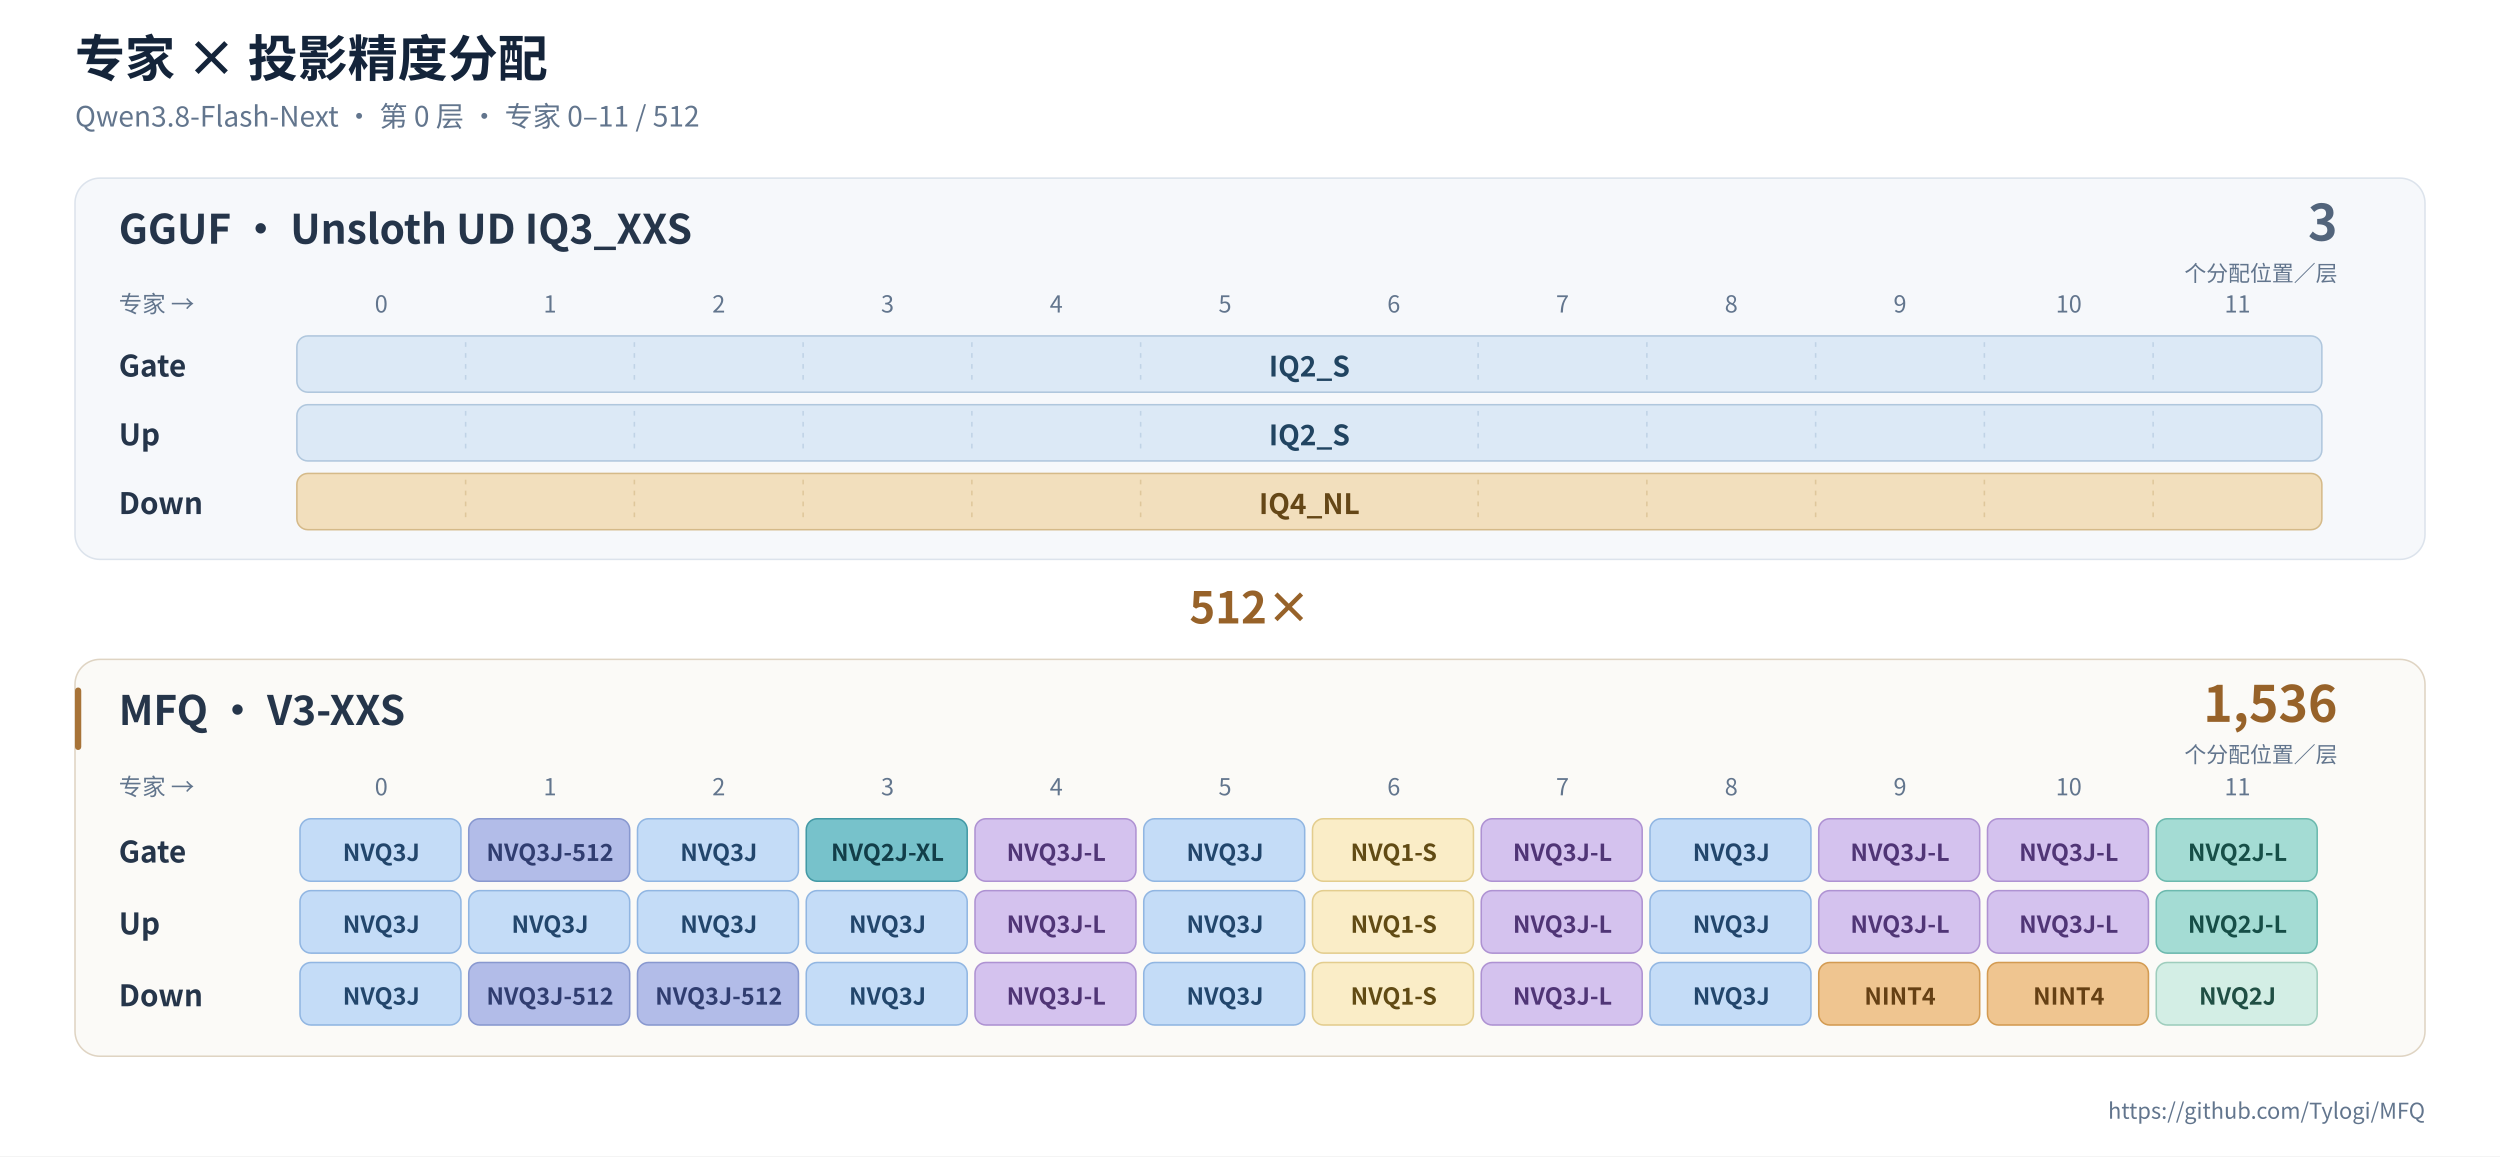
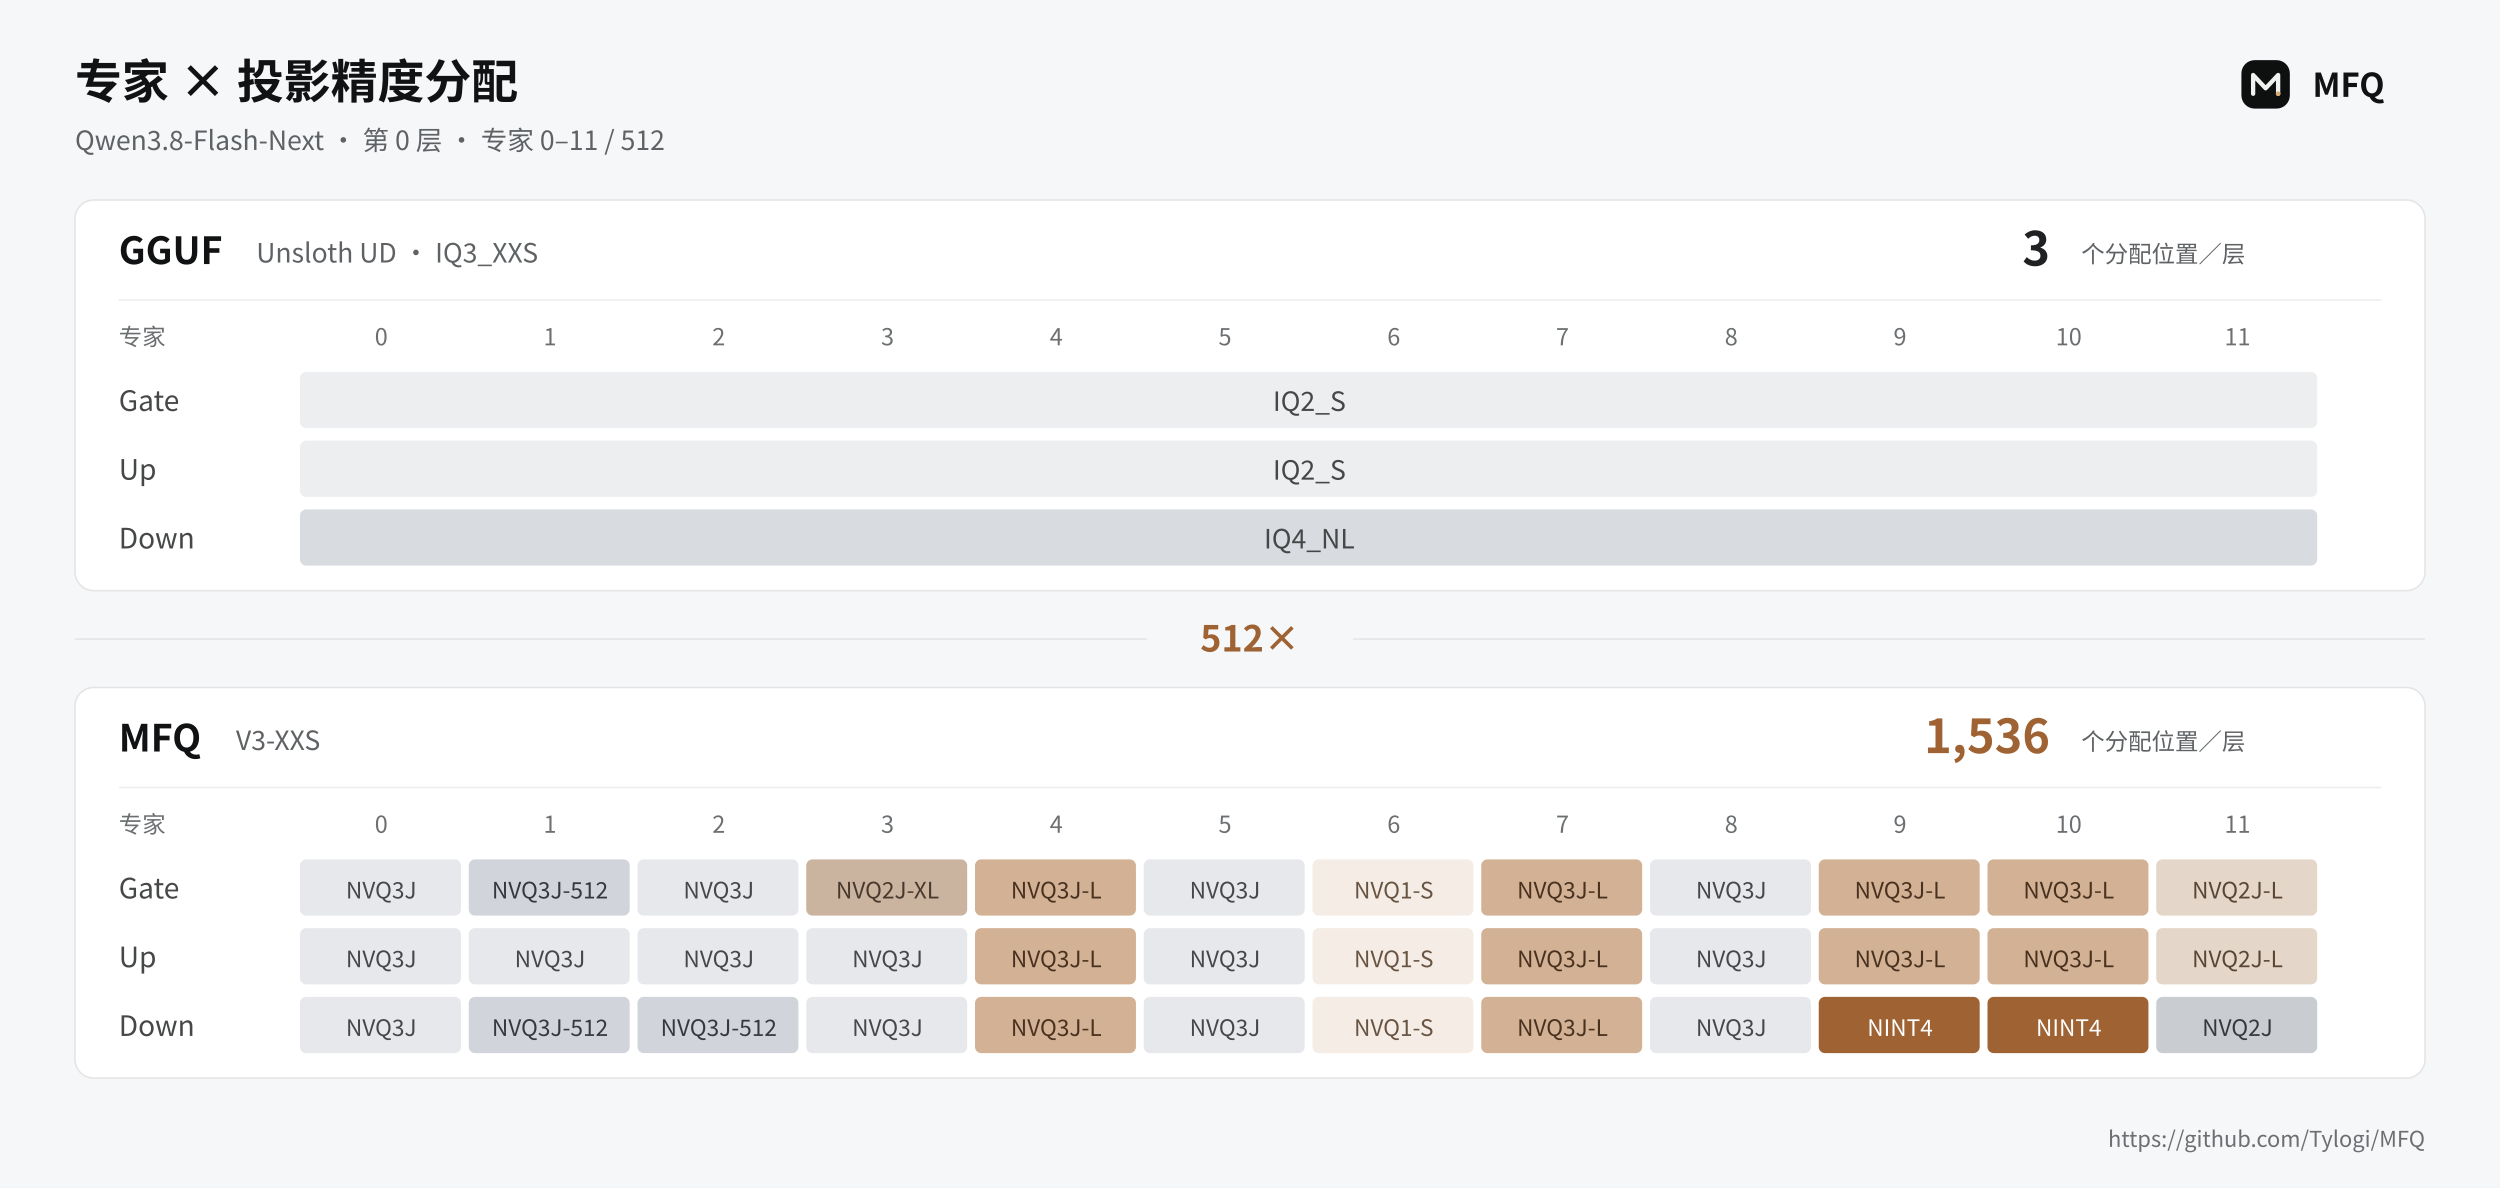
- <svg xmlns="http://www.w3.org/2000/svg" width="1600" height="740" viewBox="0 0 1600 740" role="img" aria-labelledby="title desc" xml:lang="zh-CN">
-   <rect x="0" y="0" width="1600" height="740" rx="0" fill="#ffffff" stroke="none" />
-   <g font-family="Noto Sans CJK SC, Noto Sans, Arial, sans-serif">
-     <text x="48" y="49" font-size="32" font-weight="700" fill="#14243a" text-anchor="start">专家 × 投影精度分配</text>
-     <text x="48" y="81" font-size="18" font-weight="400" fill="#62758d" text-anchor="start">Qwen3.8-Flash-Next · 第 0 层 · 专家 0–11 / 512</text>
-     <g transform="translate(0 36)">
-       <rect x="48" y="78" width="1504" height="244" rx="16" fill="#f6f8fb" stroke="#dce3ec" />
-       <text x="76" y="120" font-size="26" font-weight="700" fill="#25354a" text-anchor="start">GGUF · Unsloth UD IQ3_XXS</text>
-       <text x="1496" y="118" font-size="32" font-weight="700" fill="#52647b" text-anchor="end">3</text>
-       <text x="1496" y="144" font-size="14" font-weight="400" fill="#62758d" text-anchor="end">个分配位置／层</text>
-       <text x="76" y="164" font-size="15" font-weight="500" fill="#62758d" text-anchor="start">专家 →</text>
-       <text x="244" y="164" font-size="15" font-weight="500" fill="#62758d" text-anchor="middle">0</text>
-       <text x="352" y="164" font-size="15" font-weight="500" fill="#62758d" text-anchor="middle">1</text>
-       <text x="460" y="164" font-size="15" font-weight="500" fill="#62758d" text-anchor="middle">2</text>
-       <text x="568" y="164" font-size="15" font-weight="500" fill="#62758d" text-anchor="middle">3</text>
-       <text x="676" y="164" font-size="15" font-weight="500" fill="#62758d" text-anchor="middle">4</text>
-       <text x="784" y="164" font-size="15" font-weight="500" fill="#62758d" text-anchor="middle">5</text>
-       <text x="892" y="164" font-size="15" font-weight="500" fill="#62758d" text-anchor="middle">6</text>
-       <text x="1000" y="164" font-size="15" font-weight="500" fill="#62758d" text-anchor="middle">7</text>
-       <text x="1108" y="164" font-size="15" font-weight="500" fill="#62758d" text-anchor="middle">8</text>
-       <text x="1216" y="164" font-size="15" font-weight="500" fill="#62758d" text-anchor="middle">9</text>
-       <text x="1324" y="164" font-size="15" font-weight="500" fill="#62758d" text-anchor="middle">10</text>
-       <text x="1432" y="164" font-size="15" font-weight="500" fill="#62758d" text-anchor="middle">11</text>
-       <text x="76" y="205" font-size="19" font-weight="600" fill="#25354a" text-anchor="start">Gate</text>
-       <rect x="190" y="179" width="1296" height="36" rx="7" fill="#dce9f6" stroke="#b0c7dd" />
-       <path d="M298 183v28" fill="none" stroke="#b0c7dd" stroke-dasharray="3 4" opacity="0.65" />
-       <path d="M406 183v28" fill="none" stroke="#b0c7dd" stroke-dasharray="3 4" opacity="0.65" />
-       <path d="M514 183v28" fill="none" stroke="#b0c7dd" stroke-dasharray="3 4" opacity="0.65" />
-       <path d="M622 183v28" fill="none" stroke="#b0c7dd" stroke-dasharray="3 4" opacity="0.65" />
-       <path d="M730 183v28" fill="none" stroke="#b0c7dd" stroke-dasharray="3 4" opacity="0.65" />
-       <path d="M838 183v28" fill="none" stroke="#b0c7dd" stroke-dasharray="3 4" opacity="0.65" />
-       <path d="M946 183v28" fill="none" stroke="#b0c7dd" stroke-dasharray="3 4" opacity="0.65" />
-       <path d="M1054 183v28" fill="none" stroke="#b0c7dd" stroke-dasharray="3 4" opacity="0.65" />
-       <path d="M1162 183v28" fill="none" stroke="#b0c7dd" stroke-dasharray="3 4" opacity="0.65" />
-       <path d="M1270 183v28" fill="none" stroke="#b0c7dd" stroke-dasharray="3 4" opacity="0.65" />
-       <path d="M1378 183v28" fill="none" stroke="#b0c7dd" stroke-dasharray="3 4" opacity="0.65" />
-       <rect x="774" y="181" width="128" height="32" rx="0" fill="#dce9f6" stroke="none" />
-       <text x="838" y="205" font-size="18" font-weight="600" fill="#214461" text-anchor="middle">IQ2_S</text>
-       <text x="76" y="249" font-size="19" font-weight="600" fill="#25354a" text-anchor="start">Up</text>
-       <rect x="190" y="223" width="1296" height="36" rx="7" fill="#dce9f6" stroke="#b0c7dd" />
-       <path d="M298 227v28" fill="none" stroke="#b0c7dd" stroke-dasharray="3 4" opacity="0.65" />
-       <path d="M406 227v28" fill="none" stroke="#b0c7dd" stroke-dasharray="3 4" opacity="0.65" />
-       <path d="M514 227v28" fill="none" stroke="#b0c7dd" stroke-dasharray="3 4" opacity="0.65" />
-       <path d="M622 227v28" fill="none" stroke="#b0c7dd" stroke-dasharray="3 4" opacity="0.65" />
-       <path d="M730 227v28" fill="none" stroke="#b0c7dd" stroke-dasharray="3 4" opacity="0.65" />
-       <path d="M838 227v28" fill="none" stroke="#b0c7dd" stroke-dasharray="3 4" opacity="0.65" />
-       <path d="M946 227v28" fill="none" stroke="#b0c7dd" stroke-dasharray="3 4" opacity="0.65" />
-       <path d="M1054 227v28" fill="none" stroke="#b0c7dd" stroke-dasharray="3 4" opacity="0.65" />
-       <path d="M1162 227v28" fill="none" stroke="#b0c7dd" stroke-dasharray="3 4" opacity="0.65" />
-       <path d="M1270 227v28" fill="none" stroke="#b0c7dd" stroke-dasharray="3 4" opacity="0.65" />
-       <path d="M1378 227v28" fill="none" stroke="#b0c7dd" stroke-dasharray="3 4" opacity="0.65" />
-       <rect x="774" y="225" width="128" height="32" rx="0" fill="#dce9f6" stroke="none" />
-       <text x="838" y="249" font-size="18" font-weight="600" fill="#214461" text-anchor="middle">IQ2_S</text>
-       <text x="76" y="293" font-size="19" font-weight="600" fill="#25354a" text-anchor="start">Down</text>
-       <rect x="190" y="267" width="1296" height="36" rx="7" fill="#f2dfbd" stroke="#d5ba89" />
-       <path d="M298 271v28" fill="none" stroke="#d5ba89" stroke-dasharray="3 4" opacity="0.65" />
-       <path d="M406 271v28" fill="none" stroke="#d5ba89" stroke-dasharray="3 4" opacity="0.65" />
-       <path d="M514 271v28" fill="none" stroke="#d5ba89" stroke-dasharray="3 4" opacity="0.65" />
-       <path d="M622 271v28" fill="none" stroke="#d5ba89" stroke-dasharray="3 4" opacity="0.65" />
-       <path d="M730 271v28" fill="none" stroke="#d5ba89" stroke-dasharray="3 4" opacity="0.65" />
-       <path d="M838 271v28" fill="none" stroke="#d5ba89" stroke-dasharray="3 4" opacity="0.65" />
-       <path d="M946 271v28" fill="none" stroke="#d5ba89" stroke-dasharray="3 4" opacity="0.65" />
-       <path d="M1054 271v28" fill="none" stroke="#d5ba89" stroke-dasharray="3 4" opacity="0.65" />
-       <path d="M1162 271v28" fill="none" stroke="#d5ba89" stroke-dasharray="3 4" opacity="0.65" />
-       <path d="M1270 271v28" fill="none" stroke="#d5ba89" stroke-dasharray="3 4" opacity="0.65" />
-       <path d="M1378 271v28" fill="none" stroke="#d5ba89" stroke-dasharray="3 4" opacity="0.65" />
-       <rect x="774" y="269" width="128" height="32" rx="0" fill="#f2dfbd" stroke="none" />
-       <text x="838" y="293" font-size="18" font-weight="600" fill="#654717" text-anchor="middle">IQ4_NL</text>
-       <text x="800" y="363" font-size="28" font-weight="700" fill="#976229" text-anchor="middle">512×</text>
-       <rect x="48" y="386" width="1504" height="254" rx="16" fill="#fbfaf7" stroke="#dfd4c3" />
-       <rect x="48" y="404" width="4" height="40" rx="2" fill="#a77338" stroke="none" />
-       <text x="76" y="428" font-size="26" font-weight="700" fill="#25354a" text-anchor="start">MFQ · V3-XXS</text>
-       <text x="1496" y="426" font-size="32" font-weight="700" fill="#976229" text-anchor="end">1,536</text>
-       <text x="1496" y="452" font-size="14" font-weight="400" fill="#62758d" text-anchor="end">个分配位置／层</text>
-       <text x="76" y="473" font-size="15" font-weight="500" fill="#62758d" text-anchor="start">专家 →</text>
-       <text x="244" y="473" font-size="15" font-weight="500" fill="#62758d" text-anchor="middle">0</text>
-       <text x="352" y="473" font-size="15" font-weight="500" fill="#62758d" text-anchor="middle">1</text>
-       <text x="460" y="473" font-size="15" font-weight="500" fill="#62758d" text-anchor="middle">2</text>
-       <text x="568" y="473" font-size="15" font-weight="500" fill="#62758d" text-anchor="middle">3</text>
-       <text x="676" y="473" font-size="15" font-weight="500" fill="#62758d" text-anchor="middle">4</text>
-       <text x="784" y="473" font-size="15" font-weight="500" fill="#62758d" text-anchor="middle">5</text>
-       <text x="892" y="473" font-size="15" font-weight="500" fill="#62758d" text-anchor="middle">6</text>
-       <text x="1000" y="473" font-size="15" font-weight="500" fill="#62758d" text-anchor="middle">7</text>
-       <text x="1108" y="473" font-size="15" font-weight="500" fill="#62758d" text-anchor="middle">8</text>
-       <text x="1216" y="473" font-size="15" font-weight="500" fill="#62758d" text-anchor="middle">9</text>
-       <text x="1324" y="473" font-size="15" font-weight="500" fill="#62758d" text-anchor="middle">10</text>
-       <text x="1432" y="473" font-size="15" font-weight="500" fill="#62758d" text-anchor="middle">11</text>
-       <text x="76" y="516" font-size="19" font-weight="600" fill="#25354a" text-anchor="start">Gate</text>
-       <g data-projection="gate" data-expert="0" data-profile="NVQ3J">
-         <rect x="192" y="488" width="103" height="40" rx="7" fill="#c4dcf7" stroke="#91b6e2" />
-         <text x="244" y="515" font-size="15" font-weight="700" fill="#22466c" text-anchor="middle">NVQ3J</text>
-       </g>
-       <g data-projection="gate" data-expert="1" data-profile="NVQ3J-512">
-         <rect x="300" y="488" width="103" height="40" rx="7" fill="#b2bce8" stroke="#8898cf" />
-         <text x="352" y="515" font-size="15" font-weight="700" fill="#303d70" text-anchor="middle">NVQ3J-512</text>
-       </g>
-       <g data-projection="gate" data-expert="2" data-profile="NVQ3J">
-         <rect x="408" y="488" width="103" height="40" rx="7" fill="#c4dcf7" stroke="#91b6e2" />
-         <text x="460" y="515" font-size="15" font-weight="700" fill="#22466c" text-anchor="middle">NVQ3J</text>
-       </g>
-       <g data-projection="gate" data-expert="3" data-profile="NVQ2J-XL">
-         <rect x="516" y="488" width="103" height="40" rx="7" fill="#77c2cb" stroke="#4399a5" />
-         <text x="568" y="515" font-size="15" font-weight="700" fill="#123e49" text-anchor="middle">NVQ2J-XL</text>
-       </g>
-       <g data-projection="gate" data-expert="4" data-profile="NVQ3J-L">
-         <rect x="624" y="488" width="103" height="40" rx="7" fill="#d4c2ee" stroke="#ae92d2" />
-         <text x="676" y="515" font-size="15" font-weight="700" fill="#503576" text-anchor="middle">NVQ3J-L</text>
-       </g>
-       <g data-projection="gate" data-expert="5" data-profile="NVQ3J">
-         <rect x="732" y="488" width="103" height="40" rx="7" fill="#c4dcf7" stroke="#91b6e2" />
-         <text x="784" y="515" font-size="15" font-weight="700" fill="#22466c" text-anchor="middle">NVQ3J</text>
-       </g>
-       <g data-projection="gate" data-expert="6" data-profile="NVQ1-S">
-         <rect x="840" y="488" width="103" height="40" rx="7" fill="#faedc7" stroke="#e3cd8e" />
-         <text x="892" y="515" font-size="15" font-weight="700" fill="#614b14" text-anchor="middle">NVQ1-S</text>
-       </g>
-       <g data-projection="gate" data-expert="7" data-profile="NVQ3J-L">
-         <rect x="948" y="488" width="103" height="40" rx="7" fill="#d4c2ee" stroke="#ae92d2" />
-         <text x="1000" y="515" font-size="15" font-weight="700" fill="#503576" text-anchor="middle">NVQ3J-L</text>
-       </g>
-       <g data-projection="gate" data-expert="8" data-profile="NVQ3J">
-         <rect x="1056" y="488" width="103" height="40" rx="7" fill="#c4dcf7" stroke="#91b6e2" />
-         <text x="1108" y="515" font-size="15" font-weight="700" fill="#22466c" text-anchor="middle">NVQ3J</text>
-       </g>
-       <g data-projection="gate" data-expert="9" data-profile="NVQ3J-L">
-         <rect x="1164" y="488" width="103" height="40" rx="7" fill="#d4c2ee" stroke="#ae92d2" />
-         <text x="1216" y="515" font-size="15" font-weight="700" fill="#503576" text-anchor="middle">NVQ3J-L</text>
-       </g>
-       <g data-projection="gate" data-expert="10" data-profile="NVQ3J-L">
-         <rect x="1272" y="488" width="103" height="40" rx="7" fill="#d4c2ee" stroke="#ae92d2" />
-         <text x="1324" y="515" font-size="15" font-weight="700" fill="#503576" text-anchor="middle">NVQ3J-L</text>
-       </g>
-       <g data-projection="gate" data-expert="11" data-profile="NVQ2J-L">
-         <rect x="1380" y="488" width="103" height="40" rx="7" fill="#a4dcd4" stroke="#6cb9ae" />
-         <text x="1432" y="515" font-size="15" font-weight="700" fill="#164e47" text-anchor="middle">NVQ2J-L</text>
-       </g>
-       <text x="76" y="562" font-size="19" font-weight="600" fill="#25354a" text-anchor="start">Up</text>
-       <g data-projection="up" data-expert="0" data-profile="NVQ3J">
-         <rect x="192" y="534" width="103" height="40" rx="7" fill="#c4dcf7" stroke="#91b6e2" />
-         <text x="244" y="561" font-size="15" font-weight="700" fill="#22466c" text-anchor="middle">NVQ3J</text>
-       </g>
-       <g data-projection="up" data-expert="1" data-profile="NVQ3J">
-         <rect x="300" y="534" width="103" height="40" rx="7" fill="#c4dcf7" stroke="#91b6e2" />
-         <text x="352" y="561" font-size="15" font-weight="700" fill="#22466c" text-anchor="middle">NVQ3J</text>
-       </g>
-       <g data-projection="up" data-expert="2" data-profile="NVQ3J">
-         <rect x="408" y="534" width="103" height="40" rx="7" fill="#c4dcf7" stroke="#91b6e2" />
-         <text x="460" y="561" font-size="15" font-weight="700" fill="#22466c" text-anchor="middle">NVQ3J</text>
-       </g>
-       <g data-projection="up" data-expert="3" data-profile="NVQ3J">
-         <rect x="516" y="534" width="103" height="40" rx="7" fill="#c4dcf7" stroke="#91b6e2" />
-         <text x="568" y="561" font-size="15" font-weight="700" fill="#22466c" text-anchor="middle">NVQ3J</text>
-       </g>
-       <g data-projection="up" data-expert="4" data-profile="NVQ3J-L">
-         <rect x="624" y="534" width="103" height="40" rx="7" fill="#d4c2ee" stroke="#ae92d2" />
-         <text x="676" y="561" font-size="15" font-weight="700" fill="#503576" text-anchor="middle">NVQ3J-L</text>
-       </g>
-       <g data-projection="up" data-expert="5" data-profile="NVQ3J">
-         <rect x="732" y="534" width="103" height="40" rx="7" fill="#c4dcf7" stroke="#91b6e2" />
-         <text x="784" y="561" font-size="15" font-weight="700" fill="#22466c" text-anchor="middle">NVQ3J</text>
-       </g>
-       <g data-projection="up" data-expert="6" data-profile="NVQ1-S">
-         <rect x="840" y="534" width="103" height="40" rx="7" fill="#faedc7" stroke="#e3cd8e" />
-         <text x="892" y="561" font-size="15" font-weight="700" fill="#614b14" text-anchor="middle">NVQ1-S</text>
-       </g>
-       <g data-projection="up" data-expert="7" data-profile="NVQ3J-L">
-         <rect x="948" y="534" width="103" height="40" rx="7" fill="#d4c2ee" stroke="#ae92d2" />
-         <text x="1000" y="561" font-size="15" font-weight="700" fill="#503576" text-anchor="middle">NVQ3J-L</text>
-       </g>
-       <g data-projection="up" data-expert="8" data-profile="NVQ3J">
-         <rect x="1056" y="534" width="103" height="40" rx="7" fill="#c4dcf7" stroke="#91b6e2" />
-         <text x="1108" y="561" font-size="15" font-weight="700" fill="#22466c" text-anchor="middle">NVQ3J</text>
-       </g>
-       <g data-projection="up" data-expert="9" data-profile="NVQ3J-L">
-         <rect x="1164" y="534" width="103" height="40" rx="7" fill="#d4c2ee" stroke="#ae92d2" />
-         <text x="1216" y="561" font-size="15" font-weight="700" fill="#503576" text-anchor="middle">NVQ3J-L</text>
-       </g>
-       <g data-projection="up" data-expert="10" data-profile="NVQ3J-L">
-         <rect x="1272" y="534" width="103" height="40" rx="7" fill="#d4c2ee" stroke="#ae92d2" />
-         <text x="1324" y="561" font-size="15" font-weight="700" fill="#503576" text-anchor="middle">NVQ3J-L</text>
-       </g>
-       <g data-projection="up" data-expert="11" data-profile="NVQ2J-L">
-         <rect x="1380" y="534" width="103" height="40" rx="7" fill="#a4dcd4" stroke="#6cb9ae" />
-         <text x="1432" y="561" font-size="15" font-weight="700" fill="#164e47" text-anchor="middle">NVQ2J-L</text>
-       </g>
-       <text x="76" y="608" font-size="19" font-weight="600" fill="#25354a" text-anchor="start">Down</text>
-       <g data-projection="down" data-expert="0" data-profile="NVQ3J">
-         <rect x="192" y="580" width="103" height="40" rx="7" fill="#c4dcf7" stroke="#91b6e2" />
-         <text x="244" y="607" font-size="15" font-weight="700" fill="#22466c" text-anchor="middle">NVQ3J</text>
-       </g>
-       <g data-projection="down" data-expert="1" data-profile="NVQ3J-512">
-         <rect x="300" y="580" width="103" height="40" rx="7" fill="#b2bce8" stroke="#8898cf" />
-         <text x="352" y="607" font-size="15" font-weight="700" fill="#303d70" text-anchor="middle">NVQ3J-512</text>
-       </g>
-       <g data-projection="down" data-expert="2" data-profile="NVQ3J-512">
-         <rect x="408" y="580" width="103" height="40" rx="7" fill="#b2bce8" stroke="#8898cf" />
-         <text x="460" y="607" font-size="15" font-weight="700" fill="#303d70" text-anchor="middle">NVQ3J-512</text>
-       </g>
-       <g data-projection="down" data-expert="3" data-profile="NVQ3J">
-         <rect x="516" y="580" width="103" height="40" rx="7" fill="#c4dcf7" stroke="#91b6e2" />
-         <text x="568" y="607" font-size="15" font-weight="700" fill="#22466c" text-anchor="middle">NVQ3J</text>
-       </g>
-       <g data-projection="down" data-expert="4" data-profile="NVQ3J-L">
-         <rect x="624" y="580" width="103" height="40" rx="7" fill="#d4c2ee" stroke="#ae92d2" />
-         <text x="676" y="607" font-size="15" font-weight="700" fill="#503576" text-anchor="middle">NVQ3J-L</text>
-       </g>
-       <g data-projection="down" data-expert="5" data-profile="NVQ3J">
-         <rect x="732" y="580" width="103" height="40" rx="7" fill="#c4dcf7" stroke="#91b6e2" />
-         <text x="784" y="607" font-size="15" font-weight="700" fill="#22466c" text-anchor="middle">NVQ3J</text>
-       </g>
-       <g data-projection="down" data-expert="6" data-profile="NVQ1-S">
-         <rect x="840" y="580" width="103" height="40" rx="7" fill="#faedc7" stroke="#e3cd8e" />
-         <text x="892" y="607" font-size="15" font-weight="700" fill="#614b14" text-anchor="middle">NVQ1-S</text>
-       </g>
-       <g data-projection="down" data-expert="7" data-profile="NVQ3J-L">
-         <rect x="948" y="580" width="103" height="40" rx="7" fill="#d4c2ee" stroke="#ae92d2" />
-         <text x="1000" y="607" font-size="15" font-weight="700" fill="#503576" text-anchor="middle">NVQ3J-L</text>
-       </g>
-       <g data-projection="down" data-expert="8" data-profile="NVQ3J">
-         <rect x="1056" y="580" width="103" height="40" rx="7" fill="#c4dcf7" stroke="#91b6e2" />
-         <text x="1108" y="607" font-size="15" font-weight="700" fill="#22466c" text-anchor="middle">NVQ3J</text>
-       </g>
-       <g data-projection="down" data-expert="9" data-profile="NINT4">
-         <rect x="1164" y="580" width="103" height="40" rx="7" fill="#efc590" stroke="#d39b52" />
-         <text x="1216" y="607" font-size="15" font-weight="700" fill="#654014" text-anchor="middle">NINT4</text>
-       </g>
-       <g data-projection="down" data-expert="10" data-profile="NINT4">
-         <rect x="1272" y="580" width="103" height="40" rx="7" fill="#efc590" stroke="#d39b52" />
-         <text x="1324" y="607" font-size="15" font-weight="700" fill="#654014" text-anchor="middle">NINT4</text>
-       </g>
-       <g data-projection="down" data-expert="11" data-profile="NVQ2J">
-         <rect x="1380" y="580" width="103" height="40" rx="7" fill="#d3eee5" stroke="#9ecdbd" />
-         <text x="1432" y="607" font-size="15" font-weight="700" fill="#204f44" text-anchor="middle">NVQ2J</text>
-       </g>
+ <svg xmlns="http://www.w3.org/2000/svg" width="1600" height="760" viewBox="0 0 1600 760" role="img" aria-labelledby="title desc" xml:lang="zh-CN">
+   <rect x="0" y="0" width="1600" height="760" rx="0" fill="#f6f7f9" stroke="none" />
+   <g font-family="-apple-system, BlinkMacSystemFont, Segoe UI, Noto Sans CJK SC, Helvetica Neue, Arial, sans-serif">
+     <text x="48" y="63" font-size="30" font-weight="700" fill="#111213" text-anchor="start">专家 × 投影精度分配</text>
+     <text x="48" y="96" font-size="17" font-weight="400" fill="#5f6264" text-anchor="start">Qwen3.8-Flash-Next · 第 0 层 · 专家 0–11 / 512</text>
+     <g transform="translate(1434 38) scale(0.5)">
+       <rect x="1" y="1" width="62" height="62" rx="17" fill="#0e1010" stroke="none" />
+       <path d="M16 44V20L32 37 48 20V44" fill="none" stroke="#f1f2ef" stroke-width="5.5" stroke-linecap="round" stroke-linejoin="round" />
+       <circle cx="48" cy="44" r="3" fill="#d6aa73" />
+     </g>
+     <text x="1480" y="62" font-size="21" font-weight="700" fill="#111213" text-anchor="start">MFQ</text>
+     <rect x="48" y="128" width="1504" height="250" rx="12" fill="#ffffff" stroke="#e4e4e5" />
+     <text x="76" y="169" font-size="24" font-weight="700" fill="#111213" text-anchor="start">GGUF</text>
+     <text x="164" y="168" font-size="17" font-weight="400" fill="#5f6264" text-anchor="start">Unsloth UD · IQ3_XXS</text>
+     <text x="1312" y="170" font-size="30" font-weight="600" fill="#202122" text-anchor="end">3</text>
+     <text x="1332" y="168" font-size="15" font-weight="400" fill="#5f6264" text-anchor="start">个分配位置／层</text>
+     <path d="M76 192H1524" fill="none" stroke="#ededed" />
+     <text x="76" y="221" font-size="15" font-weight="400" fill="#6c6f71" text-anchor="start">专家</text>
+     <text x="244" y="221" font-size="15" font-weight="400" fill="#6c6f71" text-anchor="middle">0</text>
+     <text x="352" y="221" font-size="15" font-weight="400" fill="#6c6f71" text-anchor="middle">1</text>
+     <text x="460" y="221" font-size="15" font-weight="400" fill="#6c6f71" text-anchor="middle">2</text>
+     <text x="568" y="221" font-size="15" font-weight="400" fill="#6c6f71" text-anchor="middle">3</text>
+     <text x="676" y="221" font-size="15" font-weight="400" fill="#6c6f71" text-anchor="middle">4</text>
+     <text x="784" y="221" font-size="15" font-weight="400" fill="#6c6f71" text-anchor="middle">5</text>
+     <text x="892" y="221" font-size="15" font-weight="400" fill="#6c6f71" text-anchor="middle">6</text>
+     <text x="1000" y="221" font-size="15" font-weight="400" fill="#6c6f71" text-anchor="middle">7</text>
+     <text x="1108" y="221" font-size="15" font-weight="400" fill="#6c6f71" text-anchor="middle">8</text>
+     <text x="1216" y="221" font-size="15" font-weight="400" fill="#6c6f71" text-anchor="middle">9</text>
+     <text x="1324" y="221" font-size="15" font-weight="400" fill="#6c6f71" text-anchor="middle">10</text>
+     <text x="1432" y="221" font-size="15" font-weight="400" fill="#6c6f71" text-anchor="middle">11</text>
+     <text x="76" y="263" font-size="18" font-weight="500" fill="#454748" text-anchor="start">Gate</text>
+     <rect x="192" y="238" width="1291" height="36" rx="4" fill="#eceef0" stroke="none" />
+     <text x="838" y="263" font-size="17" font-weight="500" fill="#454748" text-anchor="middle">IQ2_S</text>
+     <text x="76" y="307" font-size="18" font-weight="500" fill="#454748" text-anchor="start">Up</text>
+     <rect x="192" y="282" width="1291" height="36" rx="4" fill="#eceef0" stroke="none" />
+     <text x="838" y="307" font-size="17" font-weight="500" fill="#454748" text-anchor="middle">IQ2_S</text>
+     <text x="76" y="351" font-size="18" font-weight="500" fill="#454748" text-anchor="start">Down</text>
+     <rect x="192" y="326" width="1291" height="36" rx="4" fill="#d8dbdf" stroke="none" />
+     <text x="838" y="351" font-size="17" font-weight="500" fill="#454748" text-anchor="middle">IQ4_NL</text>
+     <path d="M48 409H734" fill="none" stroke="#e4e4e5" />
+     <text x="800" y="417" font-size="23" font-weight="600" fill="#9f6232" text-anchor="middle">512×</text>
+     <path d="M866 409H1552" fill="none" stroke="#e4e4e5" />
+     <rect x="48" y="440" width="1504" height="250" rx="12" fill="#ffffff" stroke="#e4e4e5" />
+     <text x="76" y="481" font-size="24" font-weight="700" fill="#111213" text-anchor="start">MFQ</text>
+     <text x="151" y="480" font-size="17" font-weight="400" fill="#5f6264" text-anchor="start">V3-XXS</text>
+     <text x="1312" y="482" font-size="30" font-weight="600" fill="#9f6232" text-anchor="end">1,536</text>
+     <text x="1332" y="480" font-size="15" font-weight="400" fill="#5f6264" text-anchor="start">个分配位置／层</text>
+     <path d="M76 504H1524" fill="none" stroke="#ededed" />
+     <text x="76" y="533" font-size="15" font-weight="400" fill="#6c6f71" text-anchor="start">专家</text>
+     <text x="244" y="533" font-size="15" font-weight="400" fill="#6c6f71" text-anchor="middle">0</text>
+     <text x="352" y="533" font-size="15" font-weight="400" fill="#6c6f71" text-anchor="middle">1</text>
+     <text x="460" y="533" font-size="15" font-weight="400" fill="#6c6f71" text-anchor="middle">2</text>
+     <text x="568" y="533" font-size="15" font-weight="400" fill="#6c6f71" text-anchor="middle">3</text>
+     <text x="676" y="533" font-size="15" font-weight="400" fill="#6c6f71" text-anchor="middle">4</text>
+     <text x="784" y="533" font-size="15" font-weight="400" fill="#6c6f71" text-anchor="middle">5</text>
+     <text x="892" y="533" font-size="15" font-weight="400" fill="#6c6f71" text-anchor="middle">6</text>
+     <text x="1000" y="533" font-size="15" font-weight="400" fill="#6c6f71" text-anchor="middle">7</text>
+     <text x="1108" y="533" font-size="15" font-weight="400" fill="#6c6f71" text-anchor="middle">8</text>
+     <text x="1216" y="533" font-size="15" font-weight="400" fill="#6c6f71" text-anchor="middle">9</text>
+     <text x="1324" y="533" font-size="15" font-weight="400" fill="#6c6f71" text-anchor="middle">10</text>
+     <text x="1432" y="533" font-size="15" font-weight="400" fill="#6c6f71" text-anchor="middle">11</text>
+     <text x="76" y="575" font-size="18" font-weight="500" fill="#454748" text-anchor="start">Gate</text>
+     <g data-projection="gate" data-expert="0" data-profile="NVQ3J">
+       <rect x="192" y="550" width="103" height="36" rx="4" fill="#e6e8eb" stroke="none" />
+       <text x="244" y="575" font-size="14.5" font-weight="500" fill="#454748" text-anchor="middle">NVQ3J</text>
+     </g>
+     <g data-projection="gate" data-expert="1" data-profile="NVQ3J-512">
+       <rect x="300" y="550" width="103" height="36" rx="4" fill="#d1d5db" stroke="none" />
+       <text x="352" y="575" font-size="14.5" font-weight="500" fill="#35383c" text-anchor="middle">NVQ3J-512</text>
+     </g>
+     <g data-projection="gate" data-expert="2" data-profile="NVQ3J">
+       <rect x="408" y="550" width="103" height="36" rx="4" fill="#e6e8eb" stroke="none" />
+       <text x="460" y="575" font-size="14.5" font-weight="500" fill="#454748" text-anchor="middle">NVQ3J</text>
+     </g>
+     <g data-projection="gate" data-expert="3" data-profile="NVQ2J-XL">
+       <rect x="516" y="550" width="103" height="36" rx="4" fill="#cab39f" stroke="none" />
+       <text x="568" y="575" font-size="14.5" font-weight="500" fill="#49392c" text-anchor="middle">NVQ2J-XL</text>
+     </g>
+     <g data-projection="gate" data-expert="4" data-profile="NVQ3J-L">
+       <rect x="624" y="550" width="103" height="36" rx="4" fill="#d2b194" stroke="none" />
+       <text x="676" y="575" font-size="14.5" font-weight="500" fill="#49311f" text-anchor="middle">NVQ3J-L</text>
+     </g>
+     <g data-projection="gate" data-expert="5" data-profile="NVQ3J">
+       <rect x="732" y="550" width="103" height="36" rx="4" fill="#e6e8eb" stroke="none" />
+       <text x="784" y="575" font-size="14.5" font-weight="500" fill="#454748" text-anchor="middle">NVQ3J</text>
+     </g>
+     <g data-projection="gate" data-expert="6" data-profile="NVQ1-S">
+       <rect x="840" y="550" width="103" height="36" rx="4" fill="#f5ede5" stroke="none" />
+       <text x="892" y="575" font-size="14.5" font-weight="500" fill="#685442" text-anchor="middle">NVQ1-S</text>
+     </g>
+     <g data-projection="gate" data-expert="7" data-profile="NVQ3J-L">
+       <rect x="948" y="550" width="103" height="36" rx="4" fill="#d2b194" stroke="none" />
+       <text x="1000" y="575" font-size="14.5" font-weight="500" fill="#49311f" text-anchor="middle">NVQ3J-L</text>
+     </g>
+     <g data-projection="gate" data-expert="8" data-profile="NVQ3J">
+       <rect x="1056" y="550" width="103" height="36" rx="4" fill="#e6e8eb" stroke="none" />
+       <text x="1108" y="575" font-size="14.5" font-weight="500" fill="#454748" text-anchor="middle">NVQ3J</text>
+     </g>
+     <g data-projection="gate" data-expert="9" data-profile="NVQ3J-L">
+       <rect x="1164" y="550" width="103" height="36" rx="4" fill="#d2b194" stroke="none" />
+       <text x="1216" y="575" font-size="14.5" font-weight="500" fill="#49311f" text-anchor="middle">NVQ3J-L</text>
+     </g>
+     <g data-projection="gate" data-expert="10" data-profile="NVQ3J-L">
+       <rect x="1272" y="550" width="103" height="36" rx="4" fill="#d2b194" stroke="none" />
+       <text x="1324" y="575" font-size="14.5" font-weight="500" fill="#49311f" text-anchor="middle">NVQ3J-L</text>
+     </g>
+     <g data-projection="gate" data-expert="11" data-profile="NVQ2J-L">
+       <rect x="1380" y="550" width="103" height="36" rx="4" fill="#e4d6c8" stroke="none" />
+       <text x="1432" y="575" font-size="14.5" font-weight="500" fill="#584535" text-anchor="middle">NVQ2J-L</text>
+     </g>
+     <text x="76" y="619" font-size="18" font-weight="500" fill="#454748" text-anchor="start">Up</text>
+     <g data-projection="up" data-expert="0" data-profile="NVQ3J">
+       <rect x="192" y="594" width="103" height="36" rx="4" fill="#e6e8eb" stroke="none" />
+       <text x="244" y="619" font-size="14.5" font-weight="500" fill="#454748" text-anchor="middle">NVQ3J</text>
+     </g>
+     <g data-projection="up" data-expert="1" data-profile="NVQ3J">
+       <rect x="300" y="594" width="103" height="36" rx="4" fill="#e6e8eb" stroke="none" />
+       <text x="352" y="619" font-size="14.5" font-weight="500" fill="#454748" text-anchor="middle">NVQ3J</text>
+     </g>
+     <g data-projection="up" data-expert="2" data-profile="NVQ3J">
+       <rect x="408" y="594" width="103" height="36" rx="4" fill="#e6e8eb" stroke="none" />
+       <text x="460" y="619" font-size="14.5" font-weight="500" fill="#454748" text-anchor="middle">NVQ3J</text>
+     </g>
+     <g data-projection="up" data-expert="3" data-profile="NVQ3J">
+       <rect x="516" y="594" width="103" height="36" rx="4" fill="#e6e8eb" stroke="none" />
+       <text x="568" y="619" font-size="14.5" font-weight="500" fill="#454748" text-anchor="middle">NVQ3J</text>
+     </g>
+     <g data-projection="up" data-expert="4" data-profile="NVQ3J-L">
+       <rect x="624" y="594" width="103" height="36" rx="4" fill="#d2b194" stroke="none" />
+       <text x="676" y="619" font-size="14.5" font-weight="500" fill="#49311f" text-anchor="middle">NVQ3J-L</text>
+     </g>
+     <g data-projection="up" data-expert="5" data-profile="NVQ3J">
+       <rect x="732" y="594" width="103" height="36" rx="4" fill="#e6e8eb" stroke="none" />
+       <text x="784" y="619" font-size="14.5" font-weight="500" fill="#454748" text-anchor="middle">NVQ3J</text>
+     </g>
+     <g data-projection="up" data-expert="6" data-profile="NVQ1-S">
+       <rect x="840" y="594" width="103" height="36" rx="4" fill="#f5ede5" stroke="none" />
+       <text x="892" y="619" font-size="14.5" font-weight="500" fill="#685442" text-anchor="middle">NVQ1-S</text>
+     </g>
+     <g data-projection="up" data-expert="7" data-profile="NVQ3J-L">
+       <rect x="948" y="594" width="103" height="36" rx="4" fill="#d2b194" stroke="none" />
+       <text x="1000" y="619" font-size="14.5" font-weight="500" fill="#49311f" text-anchor="middle">NVQ3J-L</text>
+     </g>
+     <g data-projection="up" data-expert="8" data-profile="NVQ3J">
+       <rect x="1056" y="594" width="103" height="36" rx="4" fill="#e6e8eb" stroke="none" />
+       <text x="1108" y="619" font-size="14.5" font-weight="500" fill="#454748" text-anchor="middle">NVQ3J</text>
+     </g>
+     <g data-projection="up" data-expert="9" data-profile="NVQ3J-L">
+       <rect x="1164" y="594" width="103" height="36" rx="4" fill="#d2b194" stroke="none" />
+       <text x="1216" y="619" font-size="14.5" font-weight="500" fill="#49311f" text-anchor="middle">NVQ3J-L</text>
+     </g>
+     <g data-projection="up" data-expert="10" data-profile="NVQ3J-L">
+       <rect x="1272" y="594" width="103" height="36" rx="4" fill="#d2b194" stroke="none" />
+       <text x="1324" y="619" font-size="14.5" font-weight="500" fill="#49311f" text-anchor="middle">NVQ3J-L</text>
+     </g>
+     <g data-projection="up" data-expert="11" data-profile="NVQ2J-L">
+       <rect x="1380" y="594" width="103" height="36" rx="4" fill="#e4d6c8" stroke="none" />
+       <text x="1432" y="619" font-size="14.5" font-weight="500" fill="#584535" text-anchor="middle">NVQ2J-L</text>
+     </g>
+     <text x="76" y="663" font-size="18" font-weight="500" fill="#454748" text-anchor="start">Down</text>
+     <g data-projection="down" data-expert="0" data-profile="NVQ3J">
+       <rect x="192" y="638" width="103" height="36" rx="4" fill="#e6e8eb" stroke="none" />
+       <text x="244" y="663" font-size="14.5" font-weight="500" fill="#454748" text-anchor="middle">NVQ3J</text>
+     </g>
+     <g data-projection="down" data-expert="1" data-profile="NVQ3J-512">
+       <rect x="300" y="638" width="103" height="36" rx="4" fill="#d1d5db" stroke="none" />
+       <text x="352" y="663" font-size="14.5" font-weight="500" fill="#35383c" text-anchor="middle">NVQ3J-512</text>
+     </g>
+     <g data-projection="down" data-expert="2" data-profile="NVQ3J-512">
+       <rect x="408" y="638" width="103" height="36" rx="4" fill="#d1d5db" stroke="none" />
+       <text x="460" y="663" font-size="14.5" font-weight="500" fill="#35383c" text-anchor="middle">NVQ3J-512</text>
+     </g>
+     <g data-projection="down" data-expert="3" data-profile="NVQ3J">
+       <rect x="516" y="638" width="103" height="36" rx="4" fill="#e6e8eb" stroke="none" />
+       <text x="568" y="663" font-size="14.5" font-weight="500" fill="#454748" text-anchor="middle">NVQ3J</text>
+     </g>
+     <g data-projection="down" data-expert="4" data-profile="NVQ3J-L">
+       <rect x="624" y="638" width="103" height="36" rx="4" fill="#d2b194" stroke="none" />
+       <text x="676" y="663" font-size="14.5" font-weight="500" fill="#49311f" text-anchor="middle">NVQ3J-L</text>
+     </g>
+     <g data-projection="down" data-expert="5" data-profile="NVQ3J">
+       <rect x="732" y="638" width="103" height="36" rx="4" fill="#e6e8eb" stroke="none" />
+       <text x="784" y="663" font-size="14.5" font-weight="500" fill="#454748" text-anchor="middle">NVQ3J</text>
+     </g>
+     <g data-projection="down" data-expert="6" data-profile="NVQ1-S">
+       <rect x="840" y="638" width="103" height="36" rx="4" fill="#f5ede5" stroke="none" />
+       <text x="892" y="663" font-size="14.5" font-weight="500" fill="#685442" text-anchor="middle">NVQ1-S</text>
+     </g>
+     <g data-projection="down" data-expert="7" data-profile="NVQ3J-L">
+       <rect x="948" y="638" width="103" height="36" rx="4" fill="#d2b194" stroke="none" />
+       <text x="1000" y="663" font-size="14.5" font-weight="500" fill="#49311f" text-anchor="middle">NVQ3J-L</text>
+     </g>
+     <g data-projection="down" data-expert="8" data-profile="NVQ3J">
+       <rect x="1056" y="638" width="103" height="36" rx="4" fill="#e6e8eb" stroke="none" />
+       <text x="1108" y="663" font-size="14.5" font-weight="500" fill="#454748" text-anchor="middle">NVQ3J</text>
+     </g>
+     <g data-projection="down" data-expert="9" data-profile="NINT4">
+       <rect x="1164" y="638" width="103" height="36" rx="4" fill="#9f6232" stroke="none" />
+       <text x="1216" y="663" font-size="14.5" font-weight="500" fill="#ffffff" text-anchor="middle">NINT4</text>
+     </g>
+     <g data-projection="down" data-expert="10" data-profile="NINT4">
+       <rect x="1272" y="638" width="103" height="36" rx="4" fill="#9f6232" stroke="none" />
+       <text x="1324" y="663" font-size="14.5" font-weight="500" fill="#ffffff" text-anchor="middle">NINT4</text>
+     </g>
+     <g data-projection="down" data-expert="11" data-profile="NVQ2J">
+       <rect x="1380" y="638" width="103" height="36" rx="4" fill="#c9cdd2" stroke="none" />
+       <text x="1432" y="663" font-size="14.5" font-weight="500" fill="#35383c" text-anchor="middle">NVQ2J</text>
    </g>
    <a id="repository-url" href="https://github.com/Tylogi/MFQ">
-       <text x="1552" y="716" font-size="14" font-weight="400" fill="#62758d" text-anchor="end">https://github.com/Tylogi/MFQ</text>
+       <text x="1552" y="734" font-size="14" font-weight="400" fill="#6c6f71" text-anchor="end">https://github.com/Tylogi/MFQ</text>
    </a>
  </g>
</svg>
